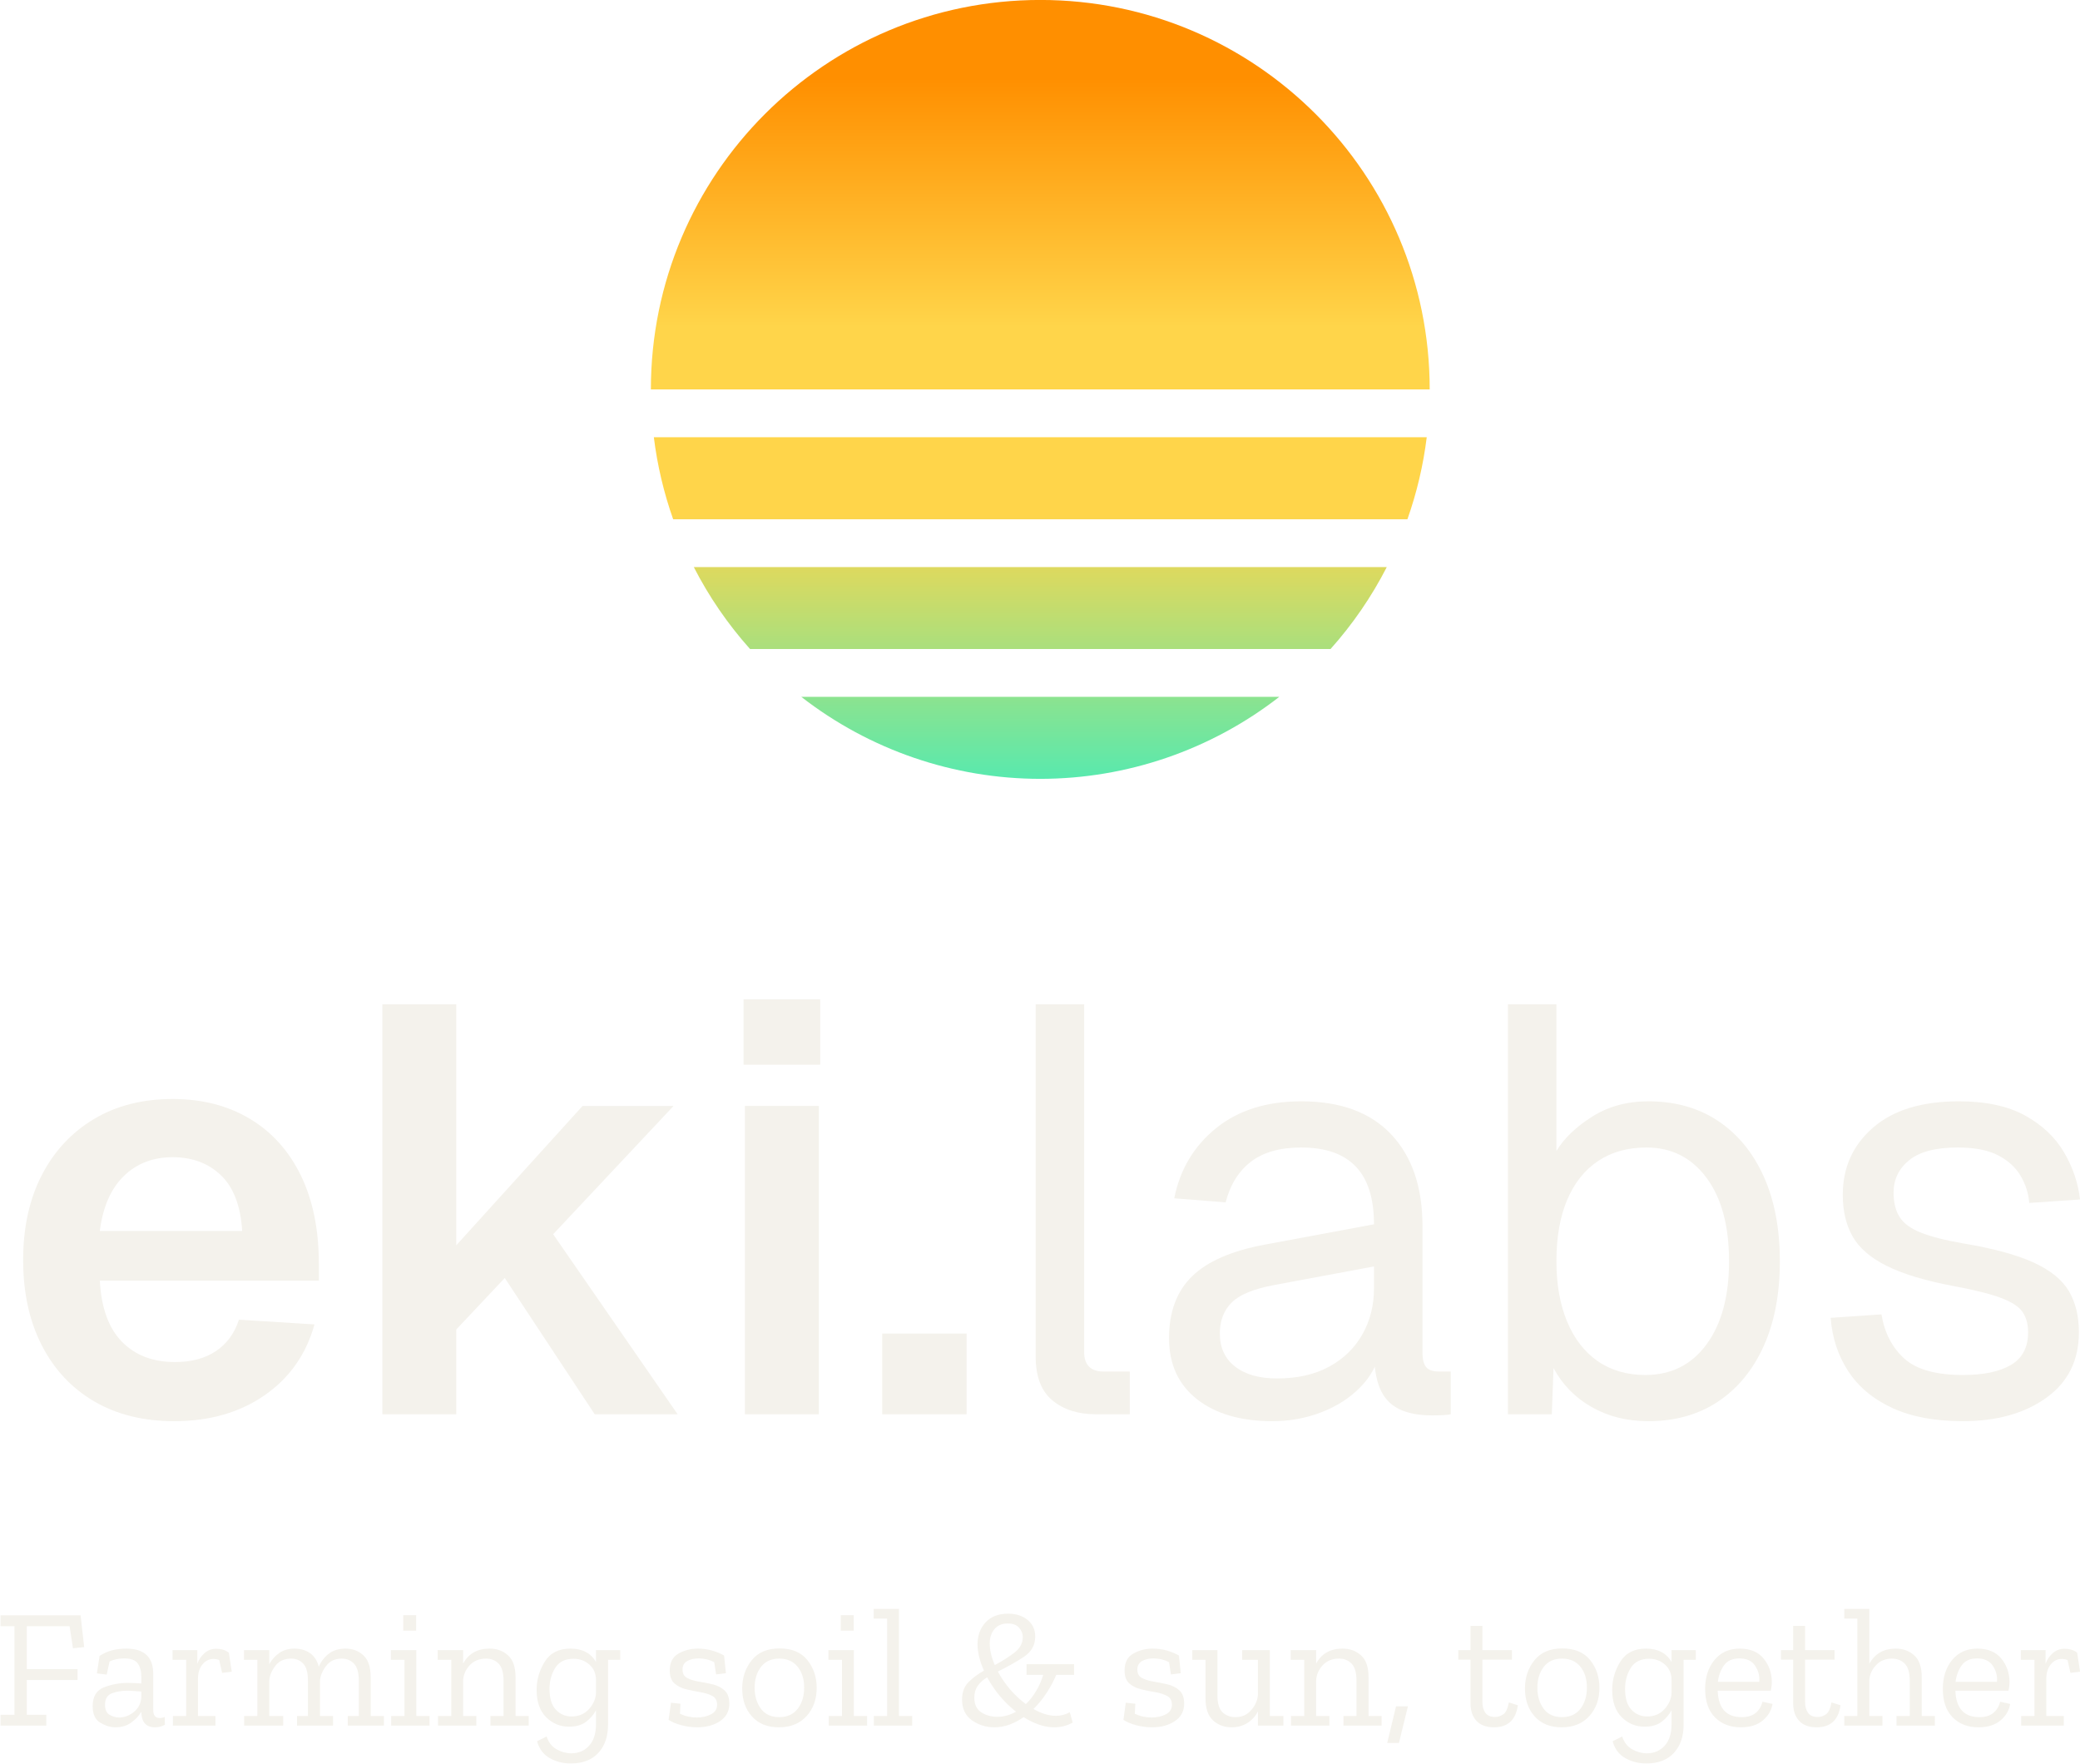
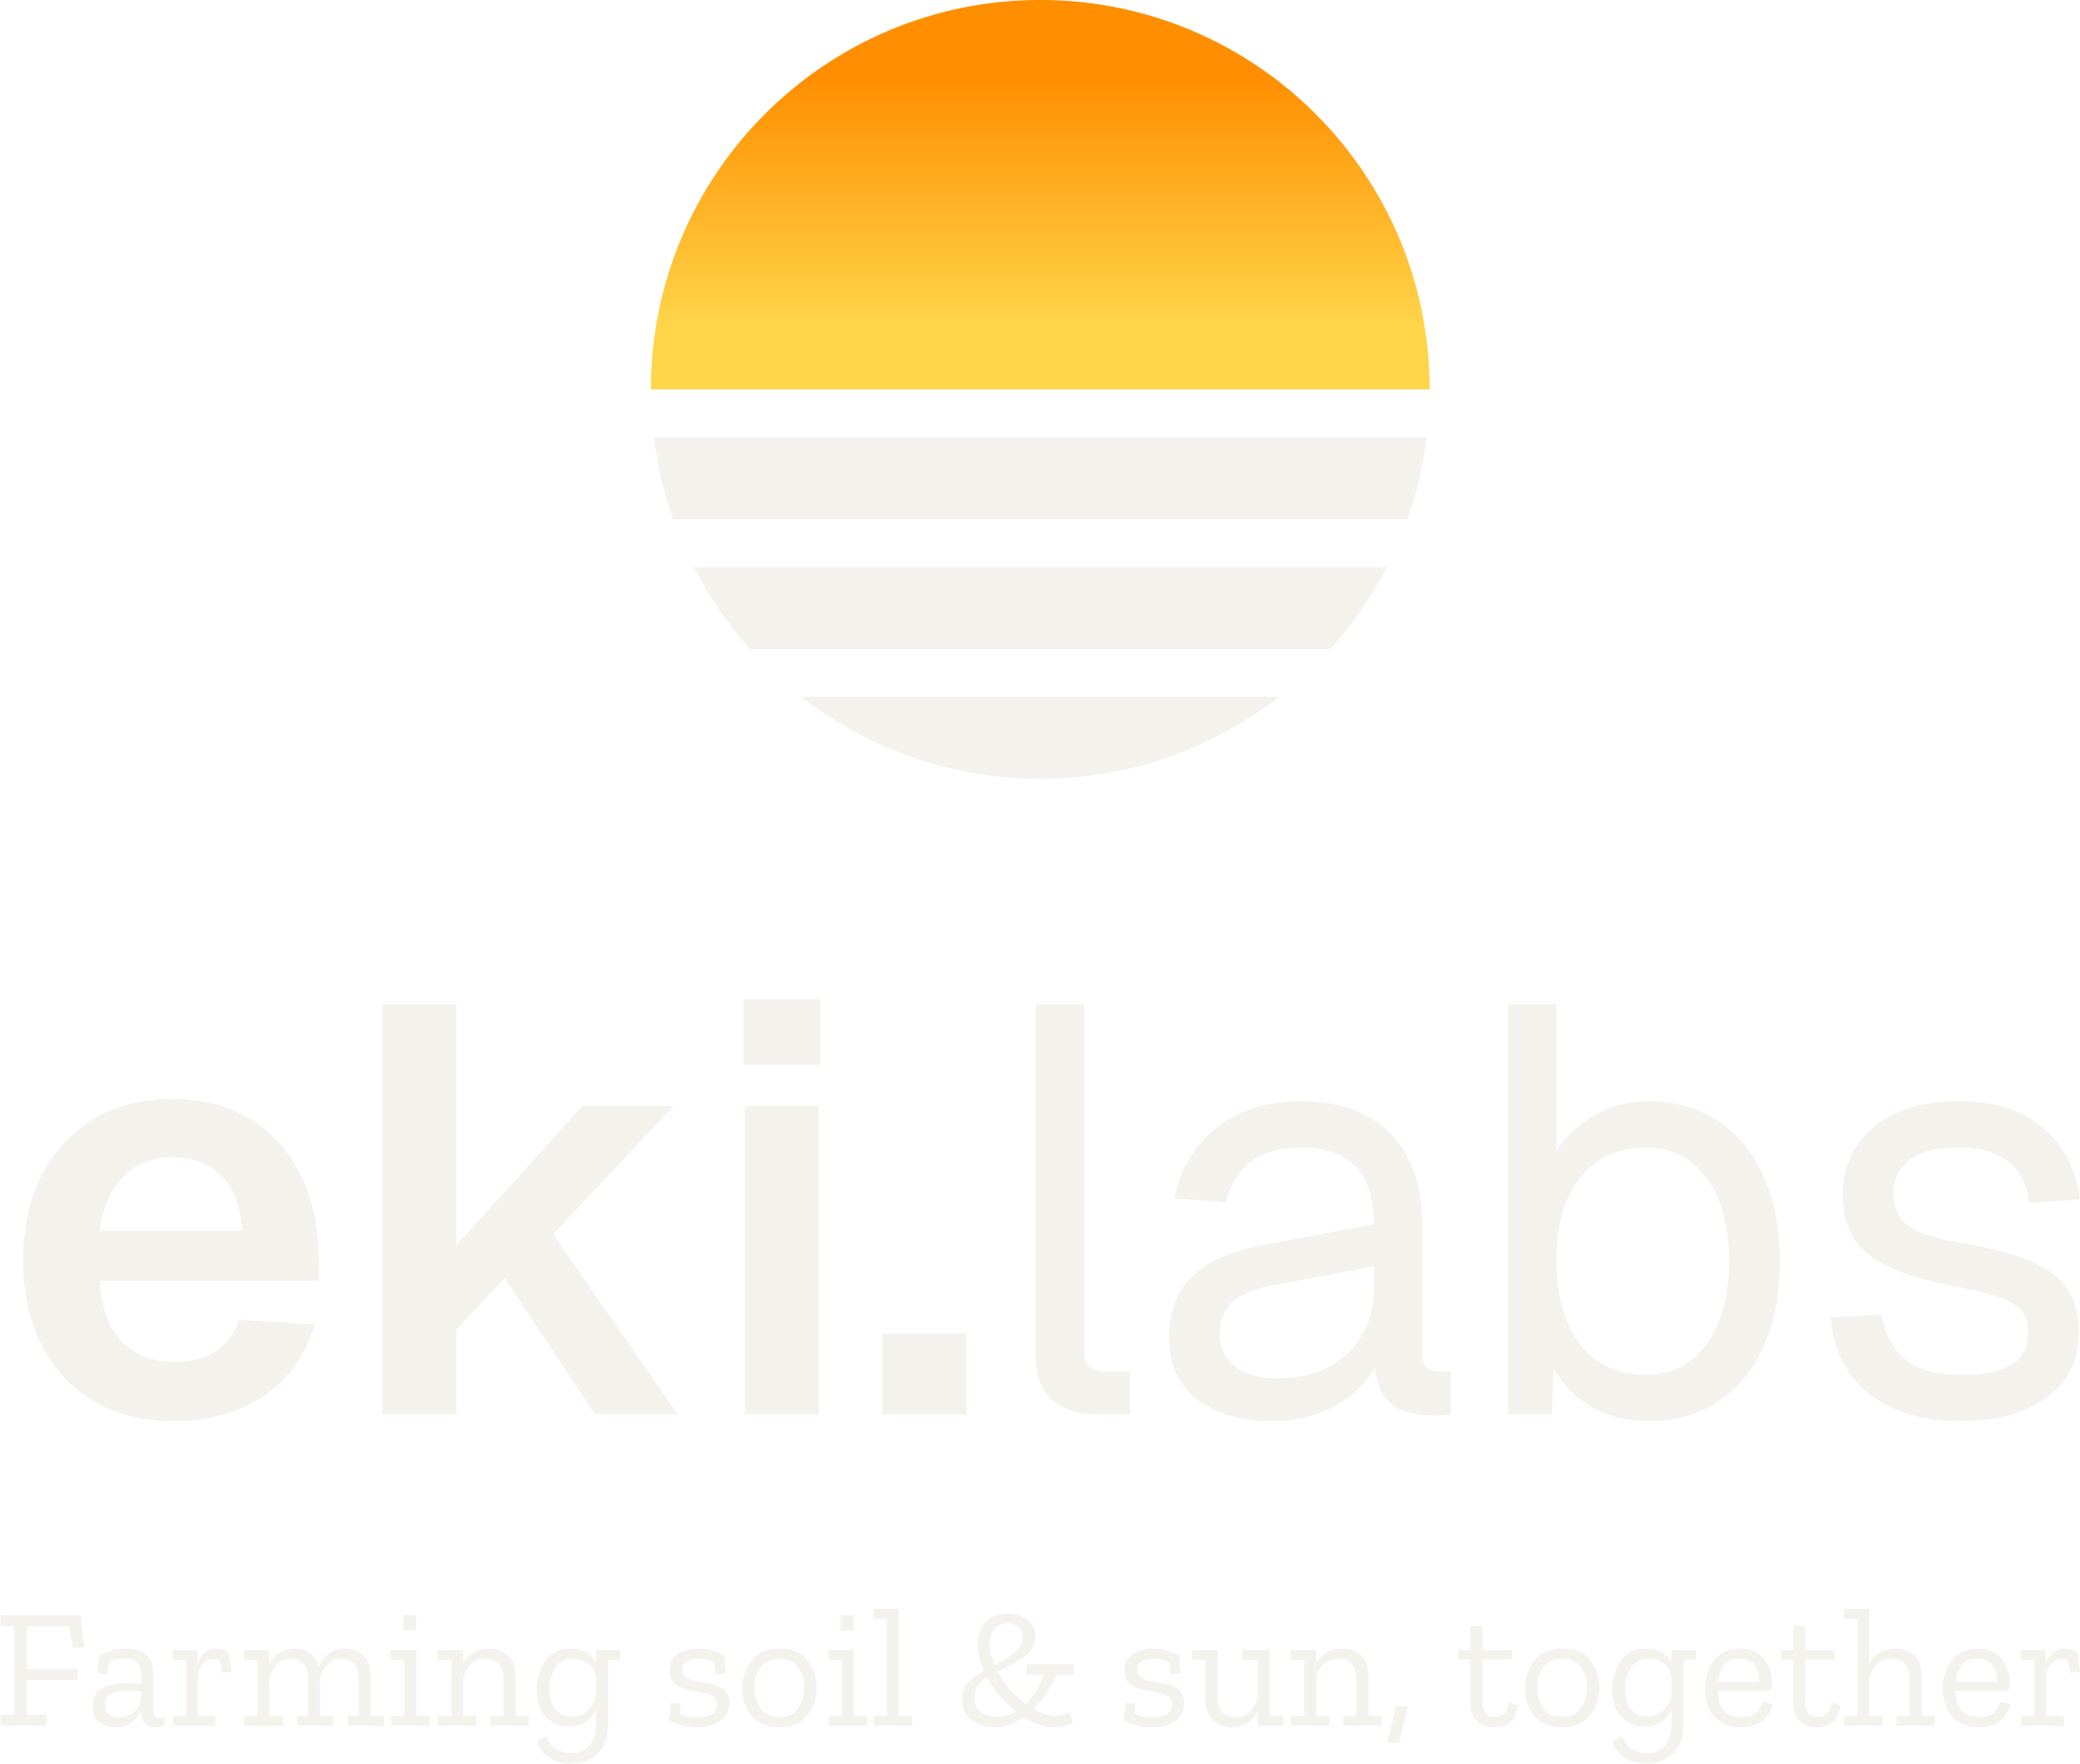
<svg xmlns="http://www.w3.org/2000/svg" viewBox="-0.9 0.08 3602.8 3054.18" width="480" height="406.91">
  <defs>
    <linearGradient id="eki-sun" gradientUnits="userSpaceOnUse" x1="0" y1="0" x2="0" y2="100">
      <stop offset="0" stop-color="#FF8F00" />
      <stop offset="0.1" stop-color="#FF8F00" />
      <stop offset="0.42" stop-color="#FFD54A" />
-       <stop offset="0.66" stop-color="#FFD54A" />
-       <stop offset="1" stop-color="#58E9AE" />
+       <stop offset="1" stop-color="#FFD54A" />
    </linearGradient>
  </defs>
  <g transform="translate(1126.50 0) scale(13.49)">
    <path d="M0 50A50 50 0 0 1 100 50Z" fill="url(#eki-sun)" />
-     <path d="M0.38 56.14L99.62 56.14A50 50 0 0 1 97.14 66.67L2.86 66.67A50 50 0 0 1 0.38 56.14Z" fill="url(#eki-sun)" />
-     <path d="M5.51 72.81L94.49 72.81A50 50 0 0 1 87.27 83.33L12.73 83.33A50 50 0 0 1 5.51 72.81Z" fill="url(#eki-sun)" />
-     <path d="M19.31 89.47L80.69 89.47A50 50 0 0 1 50.00 100.00L50.00 100.00A50 50 0 0 1 19.31 89.47Z" fill="url(#eki-sun)" />
+     <path d="M0.38 56.14L99.62 56.14A50 50 0 0 1 97.14 66.67L2.86 66.67A50 50 0 0 1 0.38 56.14Z" fill="#F4F2EC" />
+     <path d="M5.51 72.81L94.49 72.81A50 50 0 0 1 87.27 83.33L12.73 83.33A50 50 0 0 1 5.51 72.81Z" fill="#F4F2EC" />
+     <path d="M19.31 89.47L80.69 89.47A50 50 0 0 1 50.00 100.00L50.00 100.00A50 50 0 0 1 19.31 89.47Z" fill="#F4F2EC" />
  </g>
  <g transform="translate(0.00 2449.5)">
    <path d="M300.6 12Q220.8 12 162.1 -22.4Q103.4 -56.8 71.3 -119.7Q39.2 -182.6 39.2 -267Q39.2 -351.4 71.3 -413.8Q103.4 -476.2 161.5 -511.1Q219.6 -546 298.2 -546Q374.4 -546 431.6 -511.9Q488.8 -477.8 520.1 -413.8Q551.4 -349.8 551.4 -260V-231.4H172Q175.8 -160.8 210.3 -125.6Q244.8 -90.4 302.2 -90.4Q345 -90.4 373.3 -109.5Q401.6 -128.6 413 -163.8L543.8 -155.6Q522.4 -78.2 457.7 -33.1Q393 12 300.6 12ZM172 -317.4H418.6Q414.6 -382.4 381.9 -413.8Q349.2 -445.2 298.2 -445.2Q246.8 -445.2 213.3 -412.3Q179.8 -379.4 172 -317.4Z" fill="#F4F2EC" />
    <path d="M661.4 0V-710H789.4V-292.6L1008.2 -534H1165.8L957.2 -311.8L1172.8 0H1029.2L873.4 -236L789.4 -146.8V0Z" fill="#F4F2EC" />
    <path d="M1289.4 0V-534H1417.4V0ZM1287 -605.4V-718.6H1419.8V-605.4Z" fill="#F4F2EC" />
    <path d="M1527.2 0V-139.8H1673.4V0Z" fill="#F4F2EC" />
    <path d="M1897 0Q1851 0 1822 -24Q1793 -48 1793 -100V-710H1877V-107Q1877 -91 1885.5 -82.5Q1894 -74 1910 -74H1956V0Z" fill="#F4F2EC" />
    <path d="M2203 12Q2121 12 2072.5 -26Q2024 -64 2024 -132Q2024 -200 2064 -239Q2104 -278 2191 -294L2379 -329Q2379 -396 2347.5 -429Q2316 -462 2253 -462Q2198 -462 2166 -437.5Q2134 -413 2122 -367L2033 -374Q2048 -449 2105.5 -495.5Q2163 -542 2253 -542Q2355 -542 2409 -484.5Q2463 -427 2463 -326V-107Q2463 -89 2469.5 -81.5Q2476 -74 2491 -74H2512V0Q2508 1 2499 1.5Q2490 2 2480 2Q2444 2 2421.5 -9.5Q2399 -21 2389 -45.5Q2379 -70 2379 -110L2389 -108Q2382 -74 2355 -46.5Q2328 -19 2288 -3.5Q2248 12 2203 12ZM2211 -62Q2264 -62 2301.5 -82.5Q2339 -103 2359 -138.5Q2379 -174 2379 -218V-256L2207 -224Q2153 -214 2132.5 -193.5Q2112 -173 2112 -140Q2112 -103 2138.5 -82.5Q2165 -62 2211 -62Z" fill="#F4F2EC" />
    <path d="M2854 12Q2799 12 2756 -12.5Q2713 -37 2690 -80L2687 0H2611V-710H2695V-456Q2715 -489 2757 -515.5Q2799 -542 2854 -542Q2924 -542 2975 -508Q3026 -474 3054 -412Q3082 -350 3082 -265Q3082 -180 3054 -118Q3026 -56 2975 -22Q2924 12 2854 12ZM2849 -68Q2916 -68 2955 -121Q2994 -174 2994 -265Q2994 -357 2955 -409.5Q2916 -462 2851 -462Q2802 -462 2767 -438.5Q2732 -415 2713.5 -371Q2695 -327 2695 -265Q2695 -205 2713.5 -160.5Q2732 -116 2766.5 -92Q2801 -68 2849 -68Z" fill="#F4F2EC" />
    <path d="M3399 12Q3326 12 3276.5 -11Q3227 -34 3200.5 -74.5Q3174 -115 3170 -167L3258 -173Q3266 -125 3297.5 -96.5Q3329 -68 3399 -68Q3453 -68 3482.5 -85.5Q3512 -103 3512 -142Q3512 -163 3502.5 -177Q3493 -191 3465 -201.5Q3437 -212 3383 -222Q3309 -236 3267 -257Q3225 -278 3208 -308Q3191 -338 3191 -380Q3191 -451 3243.5 -496.5Q3296 -542 3392 -542Q3462 -542 3506.5 -517.5Q3551 -493 3574 -454Q3597 -415 3602 -372L3514 -366Q3512 -391 3499 -413Q3486 -435 3460 -448.5Q3434 -462 3390 -462Q3333 -462 3306 -440Q3279 -418 3279 -384Q3279 -358 3289.5 -341.5Q3300 -325 3326.5 -314.5Q3353 -304 3399 -296Q3477 -283 3521 -263Q3565 -243 3582.5 -213.5Q3600 -184 3600 -142Q3600 -69 3543.5 -28.5Q3487 12 3399 12Z" fill="#F4F2EC" />
  </g>
  <g transform="translate(0.00 2786.64) scale(1) translate(-0.00 -2786.64)">
    <path d="M144.9 2852.8 125.5 2854.8 119.6 2816.6H45.5V2891H133.4V2909.8H45.5V2970H79.3V2988.8H0V2970H24.1V2816.6H0V2797.8H138.7ZM171.6 2868Q181.9 2861.3 193.4 2858.3Q204.8 2855.4 217.7 2855.4Q264.5 2855.4 264.5 2899.2V2961.5Q264.5 2975.6 275.6 2975.6Q280.6 2975.6 284.4 2973.8L284.7 2987.3Q276.8 2991.7 267.7 2991.7Q244.5 2991.7 243.9 2965.3V2964.7Q237.7 2975.3 226.4 2983.5Q215.1 2991.7 199.2 2991.7Q186.3 2991.7 172.9 2983.8Q159.6 2975.9 159.6 2955Q159.6 2930.3 179.1 2922.5Q198.6 2914.8 220.7 2914.8Q226.6 2914.8 232.6 2915.1Q238.6 2915.3 243.9 2915.9V2904.2Q243.9 2890.1 237.9 2881.3Q231.8 2872.4 214.2 2872.4Q199.8 2872.4 188.9 2877.7L183.9 2900.4L166.9 2898.3ZM243.9 2939.7V2929.7Q238.3 2929.5 232.1 2928.9Q226 2928.3 219.5 2928.3Q204.8 2928.3 192.9 2932.8Q181 2937.4 181 2952.7Q181 2965.3 188.9 2970Q196.9 2974.7 205.4 2974.7Q218.9 2974.7 230.8 2965.3Q242.7 2955.9 243.9 2939.7ZM373.2 2855.7Q387.3 2855.7 395.5 2862.5L400.5 2895.4L383.8 2897.4L378.8 2875.1Q373.8 2873.3 368.8 2873.3Q357.3 2873.3 349.7 2882.9Q342 2892.4 342 2907.7V2972.1H372.3V2988.8H298.6V2972.1H321.5V2874.8H298V2858H340.9V2881.6Q344.7 2870.7 353.4 2863.2Q362 2855.7 373.2 2855.7ZM664.1 2988.8H601.5V2972.1H620.6V2911.2Q620.6 2890.1 612.2 2881.4Q603.9 2872.7 590.9 2872.7Q573 2872.7 563.3 2886.3Q553.6 2899.8 553.3 2912.1V2972.1H575.9V2988.8H513.6V2972.1H532.5V2911.2Q532.5 2889.8 524.2 2881.3Q516 2872.7 503.4 2872.7Q485.1 2872.7 475.6 2885.8Q466 2898.9 465.5 2911.5V2972.1H489.6V2988.8H422V2972.1H444.9V2874.8H421.7V2858H465.5V2882.4Q471.9 2870.7 482.8 2863Q493.7 2855.4 509.2 2855.4Q524.5 2855.4 535.8 2863Q547.1 2870.7 551.3 2886.8Q557.1 2873 568.7 2864.2Q580.4 2855.4 597.4 2855.4Q616.2 2855.4 628.7 2867.2Q641.2 2878.9 641.2 2905.1V2972.1H664.1ZM697.6 2824.3V2797.5H719.9V2824.3ZM743.1 2988.8H676.7V2972.1H699.7V2874.8H676.1V2858H720.2V2972.1H743.1ZM914.8 2988.8H848.6V2972.1H871.3V2911.2Q871.3 2890.1 862.7 2881.4Q854.2 2872.7 841 2872.7Q823.4 2872.7 812.6 2884.3Q801.9 2896 801.3 2910.9V2972.1H824.2V2988.8H757.8V2972.1H780.8V2874.8H757.2V2858H801.3V2881.3Q815.4 2855.4 847.2 2855.4Q866.3 2855.4 879.2 2867.2Q892.1 2878.9 892.1 2905.1V2972.1H914.8ZM1073.4 2874.8H1052.3V2987Q1052.3 3017.9 1035.4 3036.1Q1018.5 3054.3 987.9 3054.3Q967.4 3054.3 951 3044.9Q934.7 3035.5 929.4 3015.8L945.9 3007.6Q950.9 3022.9 963.2 3029.8Q975.6 3036.7 988.8 3036.7Q1007.6 3036.7 1019.5 3023.6Q1031.4 3010.6 1031.4 2986.2V2962.1Q1025.5 2973.5 1014.4 2982Q1003.2 2990.6 984.7 2990.6Q961.5 2990.6 945 2974.1Q928.6 2957.7 928.6 2926.8Q928.6 2900.7 942.7 2878Q956.8 2855.4 987 2855.4Q1018.2 2855.4 1031.4 2878.6V2858H1073.4ZM1031.4 2932.4V2909.8Q1031.4 2893.3 1020.1 2883.2Q1008.8 2873 992.6 2873Q970.6 2873 960.7 2888.9Q950.9 2904.8 950.9 2925.3Q950.9 2949.4 961.9 2961.2Q972.9 2972.9 989.1 2972.9Q1007.9 2972.9 1019.4 2960Q1030.8 2947.1 1031.4 2932.4ZM1262.4 2950.9Q1262.4 2970 1246.4 2980.9Q1230.3 2991.7 1206.8 2991.7Q1193 2991.7 1179.4 2988.1Q1165.7 2984.4 1157.2 2978.8L1161.3 2949.1L1177.7 2950.9L1176.9 2968.2Q1190.4 2974.7 1206 2974.7Q1219.8 2974.7 1230.5 2969.3Q1241.2 2963.8 1241.2 2952.7Q1241.2 2941.8 1233 2937.4Q1224.8 2933 1212.6 2930.9Q1200.4 2928.9 1188 2925.9Q1175.7 2923 1167.5 2915.8Q1159.2 2908.6 1159.2 2893.3Q1159.2 2872.4 1174.5 2863.9Q1189.8 2855.4 1207.7 2855.4Q1221.2 2855.4 1233.1 2858.9Q1245 2862.5 1253.3 2867.4L1256.5 2898L1239.5 2900.1L1236.2 2878.9Q1223.9 2872.4 1209.5 2872.4Q1197.1 2872.4 1189.2 2877.1Q1181.3 2881.8 1181.3 2891.8Q1181.3 2902.1 1189.5 2906.4Q1197.7 2910.6 1209.8 2912.6Q1221.8 2914.5 1233.9 2917.4Q1245.9 2920.3 1254.1 2927.8Q1262.4 2935.3 1262.4 2950.9ZM1413.7 2923.3Q1413.7 2953 1396.1 2972.4Q1378.4 2991.7 1348.2 2991.7Q1318.5 2991.7 1301.6 2972.9Q1284.7 2954.1 1284.7 2924.5Q1284.7 2896 1301.2 2875.5Q1317.6 2855.1 1349.4 2855.1Q1381.4 2855.1 1397.5 2875.2Q1413.7 2895.4 1413.7 2923.3ZM1392 2923Q1392 2900.7 1380.6 2886.7Q1369.3 2872.7 1348.8 2872.7Q1328.2 2872.7 1317.2 2887.1Q1306.2 2901.5 1306.2 2923.3Q1306.2 2944.7 1317 2959.4Q1327.9 2974.1 1348.8 2974.1Q1369.6 2974.1 1380.8 2959.6Q1392 2945 1392 2923ZM1455.4 2824.3V2797.5H1477.8V2824.3ZM1501 2988.8H1434.6V2972.1H1457.5V2874.8H1434V2858H1478.1V2972.1H1501ZM1579.1 2988.8H1512.7V2972.1H1535.7V2803.4H1512.4V2786.6H1556.2V2972.1H1579.1ZM1777.2 2882.4H1859.5V2900.9H1828.6Q1823 2914.8 1812.9 2930.6Q1802.8 2946.5 1789.2 2960Q1809.8 2971.8 1828.3 2971.8Q1840.7 2971.8 1852.1 2965.6L1857.1 2983.5Q1842.4 2991.7 1825.4 2991.7Q1811.9 2991.7 1798.5 2987Q1785.1 2982.3 1772.2 2974.1Q1760.7 2982 1748 2986.9Q1735.2 2991.7 1721.4 2991.7Q1699.9 2991.7 1682.7 2979.6Q1665.5 2967.4 1665.5 2943.6Q1665.5 2924.5 1677 2913.1Q1688.5 2901.8 1703.4 2893.6Q1692.3 2868.3 1692.3 2848.1Q1692.3 2825.1 1706.2 2810Q1720.2 2794.9 1745.2 2794.9Q1765.7 2794.9 1779 2805.7Q1792.2 2816.6 1792.2 2834.5Q1792.2 2856.9 1772.2 2869.9Q1752.2 2883 1727.5 2895.1Q1745.8 2928.9 1776 2951.5Q1786.6 2941.2 1794.2 2928.1Q1801.9 2915.1 1806 2900.9H1777.2ZM1770.7 2835.4Q1770.7 2826.9 1764.4 2819.4Q1758.1 2811.9 1744.6 2811.9Q1729.6 2811.9 1721.5 2821.8Q1713.4 2831.6 1713.4 2846.3Q1713.4 2863.6 1722.2 2883.9Q1741.1 2873.9 1755.9 2862.6Q1770.7 2851.3 1770.7 2835.4ZM1709 2905.1Q1698.7 2911.2 1692.7 2919.8Q1686.7 2928.3 1686.7 2940.3Q1686.7 2957.7 1698.6 2965.6Q1710.5 2973.5 1726.7 2973.5Q1743.1 2973.5 1759 2964.7Q1728.1 2940.3 1709 2905.1ZM2050.2 2950.9Q2050.2 2970 2034.2 2980.9Q2018.2 2991.7 1994.6 2991.7Q1980.8 2991.7 1967.2 2988.1Q1953.5 2984.4 1945 2978.8L1949.1 2949.1L1965.6 2950.9L1964.7 2968.2Q1978.2 2974.7 1993.8 2974.7Q2007.6 2974.7 2018.3 2969.3Q2029 2963.8 2029 2952.7Q2029 2941.8 2020.8 2937.4Q2012.6 2933 2000.4 2930.9Q1988.2 2928.9 1975.8 2925.9Q1963.5 2923 1955.3 2915.8Q1947 2908.6 1947 2893.3Q1947 2872.4 1962.3 2863.9Q1977.6 2855.4 1995.5 2855.4Q2009 2855.4 2020.9 2858.9Q2032.8 2862.5 2041.1 2867.4L2044.3 2898L2027.3 2900.1L2024 2878.9Q2011.7 2872.4 1997.3 2872.4Q1984.9 2872.4 1977 2877.1Q1969.1 2881.8 1969.1 2891.8Q1969.1 2902.1 1977.3 2906.4Q1985.5 2910.6 1997.6 2912.6Q2009.6 2914.5 2021.7 2917.4Q2033.7 2920.3 2042 2927.8Q2050.2 2935.3 2050.2 2950.9ZM2222.1 2988.8H2178V2964.1Q2171.8 2976.5 2159.9 2984.1Q2148 2991.7 2132.5 2991.7Q2113.4 2991.7 2100.3 2979.8Q2087.2 2967.9 2087.2 2941.8V2874.8H2064.3V2858H2107.8V2935.9Q2107.8 2957.1 2116.6 2965.6Q2125.4 2974.1 2139.2 2974.1Q2156 2974.1 2166.7 2961.5Q2177.4 2948.8 2178 2934.7V2874.8H2150.7V2858H2198.6V2972.1H2222.1ZM2392.2 2988.8H2326.1V2972.1H2348.7V2911.2Q2348.7 2890.1 2340.2 2881.4Q2331.7 2872.7 2318.5 2872.7Q2300.8 2872.7 2290.1 2884.3Q2279.4 2896 2278.8 2910.9V2972.1H2301.7V2988.8H2235.3V2972.1H2258.2V2874.8H2234.7V2858H2278.8V2881.3Q2292.9 2855.4 2324.6 2855.4Q2343.7 2855.4 2356.7 2867.2Q2369.6 2878.9 2369.6 2905.1V2972.1H2392.2ZM2401.9 3018.8 2417.2 2955.3H2437.8L2422.2 3018.8ZM2628.2 2953.5Q2622.9 2991.7 2586.8 2991.7Q2567.1 2991.7 2556.6 2980.6Q2546.2 2969.4 2546.2 2950.3V2874.5H2525V2858H2546.2V2816H2566.8V2858H2617.9V2874.5H2566.8V2947.7Q2566.8 2959.4 2571.9 2966.6Q2577.1 2973.8 2588.8 2973.8Q2596.4 2973.8 2603.1 2969.1Q2609.7 2964.4 2612.6 2948.6ZM2769.5 2923.3Q2769.5 2953 2751.9 2972.4Q2734.3 2991.7 2704 2991.7Q2674.3 2991.7 2657.4 2972.9Q2640.5 2954.1 2640.5 2924.5Q2640.5 2896 2657 2875.5Q2673.4 2855.1 2705.2 2855.1Q2737.2 2855.1 2753.4 2875.2Q2769.5 2895.4 2769.5 2923.3ZM2747.8 2923Q2747.8 2900.7 2736.5 2886.7Q2725.2 2872.7 2704.6 2872.7Q2684 2872.7 2673 2887.1Q2662 2901.5 2662 2923.3Q2662 2944.7 2672.8 2959.4Q2683.7 2974.1 2704.6 2974.1Q2725.4 2974.1 2736.6 2959.6Q2747.8 2945 2747.8 2923ZM2936.4 2874.8H2915.3V2987Q2915.3 3017.9 2898.4 3036.1Q2881.5 3054.3 2850.9 3054.3Q2830.4 3054.3 2814 3044.9Q2797.7 3035.5 2792.4 3015.8L2808.9 3007.6Q2813.9 3022.9 2826.2 3029.8Q2838.6 3036.7 2851.8 3036.7Q2870.6 3036.7 2882.5 3023.6Q2894.4 3010.6 2894.4 2986.2V2962.1Q2888.5 2973.5 2877.4 2982Q2866.2 2990.6 2847.7 2990.6Q2824.5 2990.6 2808 2974.1Q2791.6 2957.7 2791.6 2926.8Q2791.6 2900.7 2805.7 2878Q2819.8 2855.4 2850 2855.4Q2881.2 2855.4 2894.4 2878.6V2858H2936.4ZM2894.4 2932.4V2909.8Q2894.4 2893.3 2883.1 2883.2Q2871.8 2873 2855.6 2873Q2833.6 2873 2823.7 2888.9Q2813.9 2904.8 2813.9 2925.3Q2813.9 2949.4 2824.9 2961.2Q2835.9 2972.9 2852.1 2972.9Q2870.9 2972.9 2882.4 2960Q2893.8 2947.1 2894.4 2932.4ZM3069.3 2951.2Q3066.6 2967.9 3052.5 2979.8Q3038.4 2991.7 3014.3 2991.7Q2986.7 2991.7 2969.6 2974.4Q2952.6 2957.1 2952.6 2925.3Q2952.6 2894.8 2968.8 2875.1Q2984.9 2855.4 3012.5 2855.4Q3039.6 2855.4 3053.7 2872.4Q3067.8 2889.5 3068.1 2912.7Q3068.1 2920.3 3066.3 2928.3H2974.3Q2976.1 2974.1 3015.8 2974.1Q3031.3 2974.1 3040.2 2966.8Q3049 2959.4 3051.9 2947.4ZM3046.3 2913Q3047.8 2898.3 3039.4 2885.4Q3031.1 2872.4 3012 2872.4Q2993.7 2872.4 2985.2 2884.5Q2976.7 2896.5 2974.6 2913ZM3187.1 2953.5Q3181.8 2991.7 3145.7 2991.7Q3126 2991.7 3115.5 2980.6Q3105.1 2969.4 3105.1 2950.3V2874.5H3083.9V2858H3105.1V2816H3125.7V2858H3176.8V2874.5H3125.7V2947.7Q3125.7 2959.4 3130.8 2966.6Q3136 2973.8 3147.7 2973.8Q3155.3 2973.8 3162 2969.1Q3168.6 2964.4 3171.5 2948.6ZM3350.5 2988.8H3284.1V2972.1H3307V2911.2Q3307 2890.1 3298.3 2881.4Q3289.6 2872.7 3276.1 2872.7Q3259.1 2872.7 3248.4 2884.3Q3237.6 2896 3237 2910.4V2972.1H3259.7V2988.8H3193.6V2972.1H3216.2V2803.4H3193.6V2786.6H3237V2881.6Q3251.4 2855.4 3282.9 2855.4Q3302 2855.4 3314.9 2867.2Q3327.8 2878.9 3327.8 2905.1V2972.1H3350.5ZM3480.9 2951.2Q3478.3 2967.9 3464.2 2979.8Q3450.1 2991.7 3426 2991.7Q3398.4 2991.7 3381.3 2974.4Q3364.3 2957.1 3364.3 2925.3Q3364.3 2894.8 3380.4 2875.1Q3396.6 2855.4 3424.2 2855.4Q3451.3 2855.4 3465.4 2872.4Q3479.5 2889.5 3479.8 2912.7Q3479.8 2920.3 3478 2928.3H3386Q3387.8 2974.1 3427.5 2974.1Q3443 2974.1 3451.8 2966.8Q3460.7 2959.4 3463.6 2947.4ZM3458 2913Q3459.5 2898.3 3451.1 2885.4Q3442.7 2872.4 3423.6 2872.4Q3405.4 2872.4 3396.9 2884.5Q3388.4 2896.5 3386.3 2913ZM3574.7 2855.7Q3588.8 2855.7 3597 2862.5L3602 2895.4L3585.3 2897.4L3580.3 2875.1Q3575.3 2873.3 3570.3 2873.3Q3558.8 2873.3 3551.2 2882.9Q3543.5 2892.4 3543.5 2907.7V2972.1H3573.8V2988.8H3500V2972.1H3523V2874.8H3499.4V2858H3542.3V2881.6Q3546.2 2870.7 3554.8 2863.2Q3563.5 2855.7 3574.7 2855.7Z" fill="#F4F2EC" />
  </g>
</svg>
